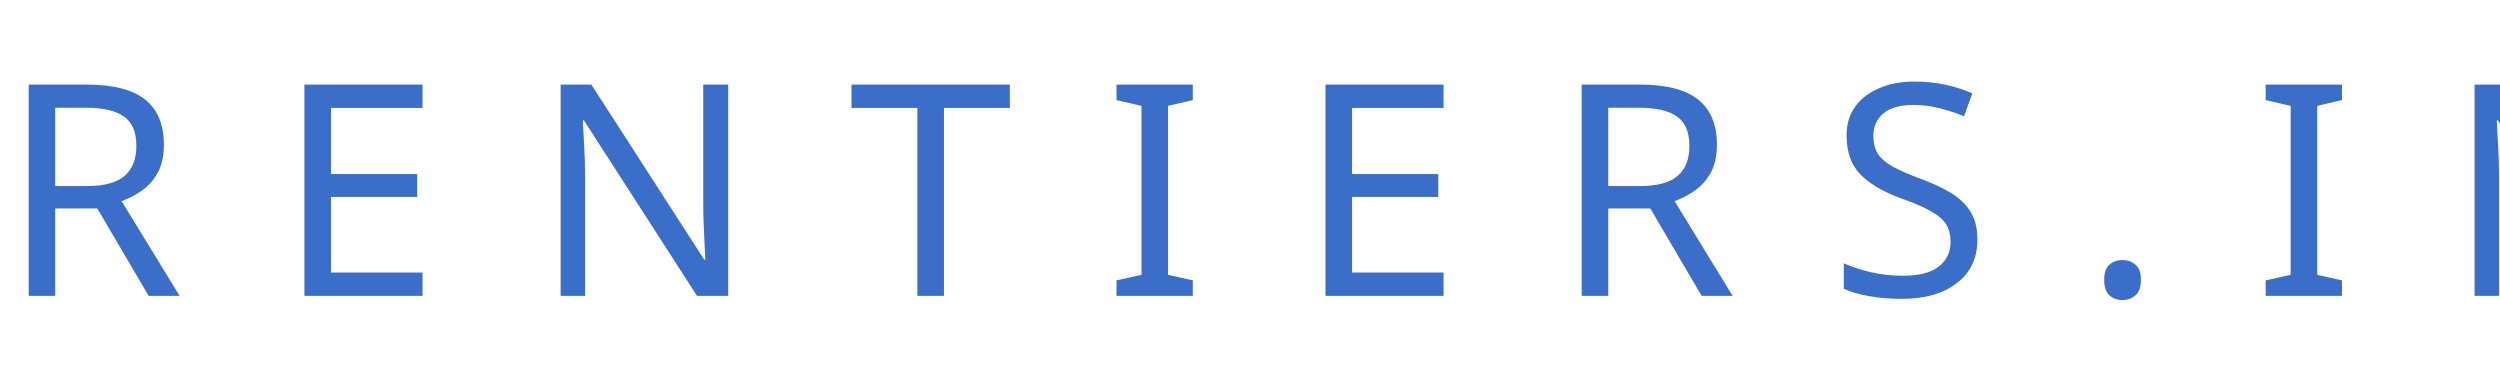
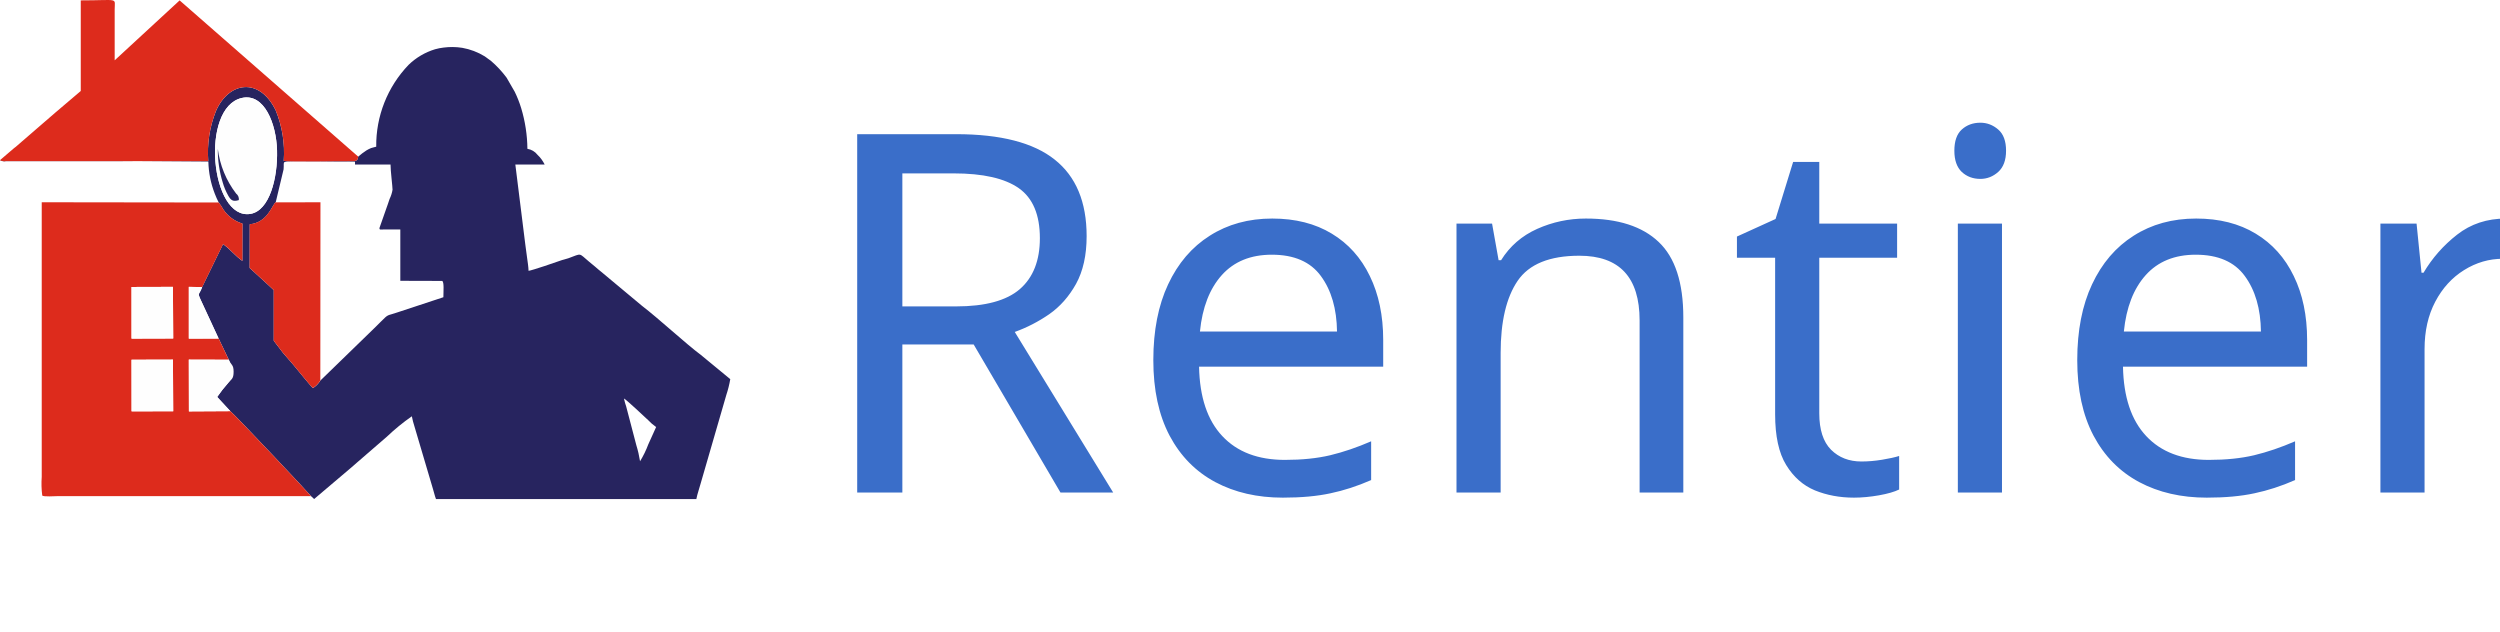
- <svg xmlns="http://www.w3.org/2000/svg" width="169" height="25" viewBox="0 0 169 25">
-   <text id="rentiers.in" transform="translate(0 20)" fill="#3a6ec9" font-size="20" font-family="SourceSansPro-Regular, Source Sans Pro" letter-spacing="0.31em">
-     <tspan x="0" y="0">RENTIERS.IN</tspan>
-   </text>
+ <svg xmlns="http://www.w3.org/2000/svg" width="269" height="68" viewBox="0 0 269 68">
+   <g id="Group_1" data-name="Group 1" transform="translate(-805 -540)">
+     <g id="newlogo" transform="translate(753.222 328.643)">
+       <g id="g4" transform="translate(51.778 211.357)">
+         <path id="path6" d="M118.914,259.3c.2.067,2.332,2.073,2.589,2.314a5.468,5.468,0,0,0,.875.757c-.276.648-.563,1.21-.845,1.868a10.443,10.443,0,0,1-.886,1.817,12.186,12.186,0,0,0-.4-1.73l-1.093-4.17c-.045-.146-.075-.207-.122-.385A4.419,4.419,0,0,0,118.914,259.3Zm-32.669-1.919a2.554,2.554,0,0,1-.79.8c-.207-.148-1.867-2.228-2.131-2.525-.384-.432-.712-.82-1.09-1.258l-1-1.311v-5.444c-.413-.4-.87-.8-1.3-1.205l-1.29-1.18.008-4.7c1.955-.183,2.427-2.151,2.79-2.357l.85-3.558c.094-.988-.358-.825,1.624-.825h6.061v.307H93.8c0,.7.214,2.339.216,2.71a3.629,3.629,0,0,1-.319,1c-.145.385-.217.7-.371,1.075-.055.135-.726,2.065-.726,2.067.017.2.139.14.39.14l1.862-.006v5.527l4.5.013c.232.105.134,1.128.134,1.753l-4.983,1.644c-1.117.394-.855.089-1.777,1.018-.252.254-.479.485-.722.716l-5.766,5.6ZM77.8,226.965c2.43-.547,3.706,2.794,3.788,5.62.085,2.953-.793,6.519-2.873,6.854-4.287.691-5.43-11.457-.915-12.474Zm12.518,6.311c-.037.443-.234.493-.656.488-1.7-.021-6.422.107-7.355-.028a12.012,12.012,0,0,0-.87-5.453c-1.765-3.593-5.054-3.064-6.426.092a12.085,12.085,0,0,0-.823,5.385H52.428a.984.984,0,0,1-.65-.1l22.42.153a10.122,10.122,0,0,0,.688,3.444,9.55,9.55,0,0,0,.425.956,5.568,5.568,0,0,1,.492.746,3.775,3.775,0,0,0,2.059,1.523l-.006,4.022a9.049,9.049,0,0,1-1.035-.9,8.228,8.228,0,0,0-1.043-.92l-2.252,4.63c-.311.9-.546.532-.118,1.446l1.895,4.09,1.093,2.279c.259.613.517.5.519,1.289s-.235.79-.594,1.216a14.782,14.782,0,0,0-1.176,1.5l1.413,1.527c.549.44,8.612,9,8.694,9.151.126.115.207.209.325.307l3.932-3.333c.236-.213.431-.364.654-.57l3.243-2.806a23.164,23.164,0,0,1,2.685-2.195,9.026,9.026,0,0,0,.285,1.1L98.354,269c.125.4.2.767.335,1.119h28.017c.108-.574.3-1.054.441-1.6l2.783-9.6a11.613,11.613,0,0,0,.425-1.7L127.2,254.62c-1.626-1.21-4.565-3.933-6.325-5.276l-4.436-3.7c-.231-.172-.4-.336-.627-.527l-.668-.553c-1.129-.934-.716-.9-2.2-.356-.309.113-.622.162-.9.27s-3.118,1.077-3.394,1.085c-.007-.39-.1-1-.159-1.415-.069-.51-.142-1.005-.194-1.448l-1.069-8.575h3.154a3.606,3.606,0,0,0-.767-1.043,1.708,1.708,0,0,0-1.088-.645,15.711,15.711,0,0,0-.672-4.386,12.055,12.055,0,0,0-.691-1.752l-.878-1.52a11.132,11.132,0,0,0-1.691-1.816,2.432,2.432,0,0,0-.314-.224c-.166-.112-.188-.155-.351-.256a6.928,6.928,0,0,0-2.417-.915,7.054,7.054,0,0,0-2.012-.025,5.862,5.862,0,0,0-.907.179,7.032,7.032,0,0,0-2.853,1.679,12.514,12.514,0,0,0-3.481,8.806c-.179.052-.387.091-.559.151a3.556,3.556,0,0,0-.485.243,7.423,7.423,0,0,0-.9.681Z" transform="translate(-51.778 -216.423)" fill="#27245f" fill-rule="evenodd" />
+         <path id="path8" d="M72.564,271.882l4.454-.012.03,5.554-4.479.012Zm0-7.829,4.453-.012.032,5.553-4.483.013Zm19.321,22.511c-.083-.15-8.145-8.71-8.694-9.15l-4.456.025-.011-5.569,4.3.012L81.936,269.6l-3.207.007,0-5.568,1.437.025,2.252-4.63a8.2,8.2,0,0,1,1.041.919,9.052,9.052,0,0,0,1.035.9l.006-4.022a3.774,3.774,0,0,1-2.059-1.523,5.568,5.568,0,0,0-.492-.746l-19.049-.025v29.553a9.987,9.987,0,0,0,.055,2c.13.162,1.38.068,1.677.068H91.885Z" transform="translate(-58.41 -233.174)" fill="#dd2b1c" fill-rule="evenodd" />
+         <path id="path10" d="M51.778,228.593a.984.984,0,0,0,.65.1h21.76a12.085,12.085,0,0,1,.823-5.385c1.372-3.157,4.661-3.685,6.426-.092a12.012,12.012,0,0,1,.87,5.453c.934.135,5.657.007,7.355.028.422.005.619-.045.656-.488L71.106,211.4l-6.989,6.448c0-1.816,0-3.634,0-5.45,0-1.351.529-1-3.649-1v9.749L58.3,222.99c-.186.152-.31.278-.514.436l-4.338,3.751c-.123.1-.147.1-.264.209l-1.409,1.207Z" transform="translate(-51.778 -211.357)" fill="#dd2b1c" fill-rule="evenodd" />
+         <path id="path12" d="M126.149,274.13l.014-19.19-4.824.007c-.363.206-.835,2.174-2.79,2.357l-.008,4.7,1.29,1.18c.434.408.89.81,1.3,1.205v5.444l1,1.311c.379.438.707.826,1.09,1.258.265.3,1.924,2.378,2.131,2.526a2.555,2.555,0,0,0,.79-.8Z" transform="translate(-91.682 -233.175)" fill="#dd2b1c" fill-rule="evenodd" />
+         <path id="path14" d="M109.585,237.887a9.922,9.922,0,0,0,1.966,4.8.761.761,0,0,1,.295.706c-.648.213-.867,0-1.147-.491a6.406,6.406,0,0,1-.589-1.414,11.8,11.8,0,0,1-.526-3.6Zm2.586-5.481c-4.515,1.017-3.372,13.165.915,12.474,2.08-.335,2.958-3.9,2.873-6.854C115.877,235.2,114.6,231.859,112.171,232.406Z" transform="translate(-86.149 -221.865)" fill="#fefefe" fill-rule="evenodd" />
+         <path id="path16" d="M86.962,278.733l4.483-.013-.032-5.553-4.453.012Z" transform="translate(-72.807 -242.3)" fill="#fefefe" fill-rule="evenodd" />
+         <path id="path18" d="M86.966,294.409l4.479-.012-.03-5.554-4.454.012.005,5.554Z" transform="translate(-72.807 -250.147)" fill="#fefefe" fill-rule="evenodd" />
+         <path id="path20" d="M106.741,294.387l-1.413-1.527a14.786,14.786,0,0,1,1.176-1.5c.359-.426.274-.406.273-1.179a2.184,2.184,0,0,0-.2-1.326l-4.3-.012.011,5.569Z" transform="translate(-81.96 -250.147)" fill="#fefefe" fill-rule="evenodd" />
+         <path id="path22" d="M105.486,278.729l-1.895-4.09c-.428-.914-.192-.549.12-1.445l-1.437-.025,0,5.568Z" transform="translate(-81.96 -242.3)" fill="#fefefe" fill-rule="evenodd" />
+         <path id="path24" d="M111.137,248.458c.28.488.5.7,1.147.491a.761.761,0,0,0-.295-.706,9.922,9.922,0,0,1-1.966-4.8,11.8,11.8,0,0,0,.526,3.6,6.406,6.406,0,0,0,.589,1.414Z" transform="translate(-86.586 -227.419)" fill="#27245f" fill-rule="evenodd" />
+       </g>
+     </g>
+     <text id="Rentiers" transform="translate(892 593)" fill="#3a6ec9" font-size="54" font-family="SourceSansPro-Light, Source Sans Pro" font-weight="300" letter-spacing="0.01em">
+       <tspan x="0" y="0">Rentiers</tspan>
+     </text>
+   </g>
</svg>
